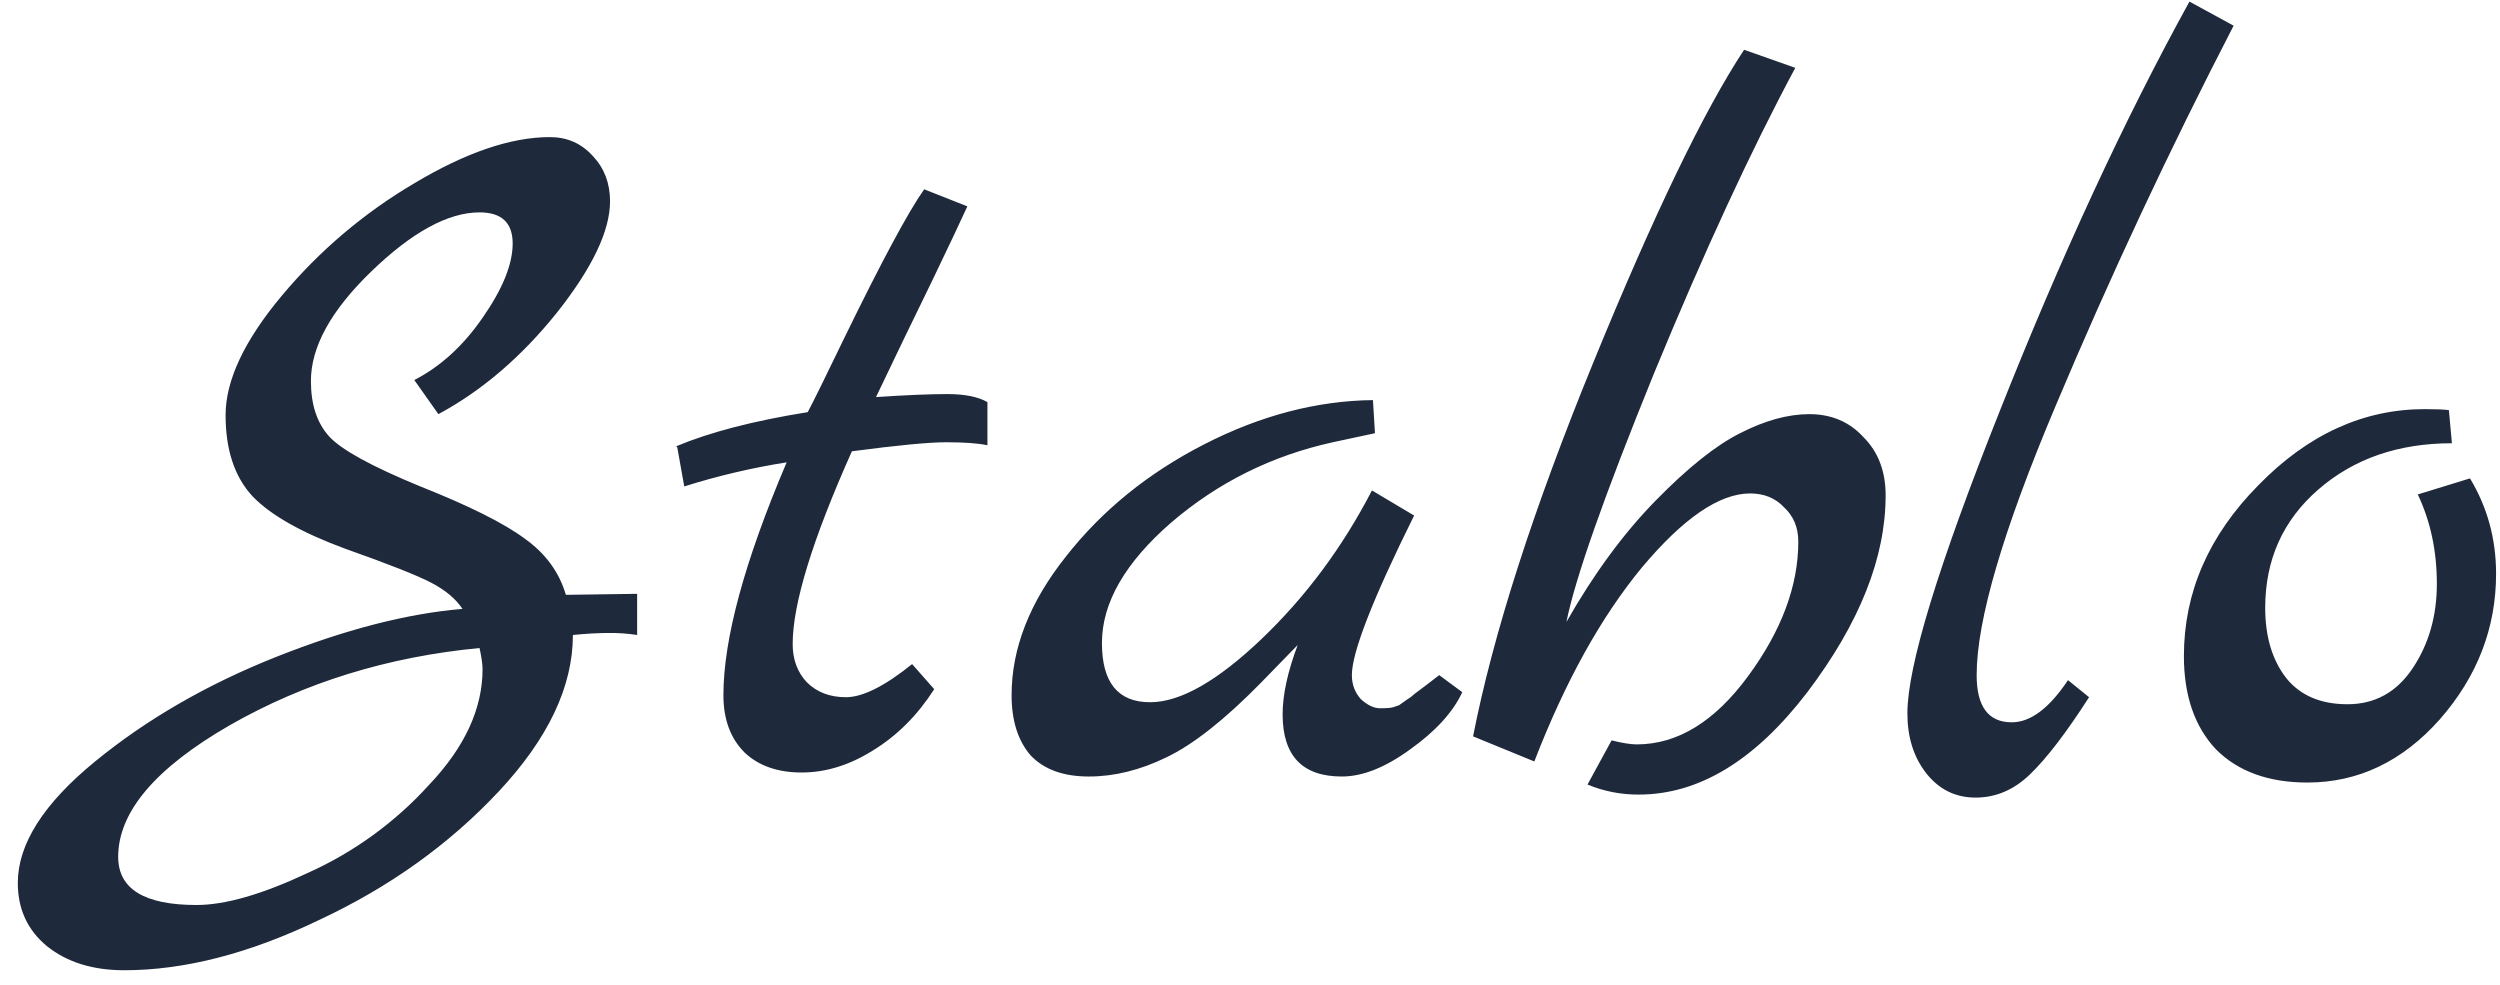
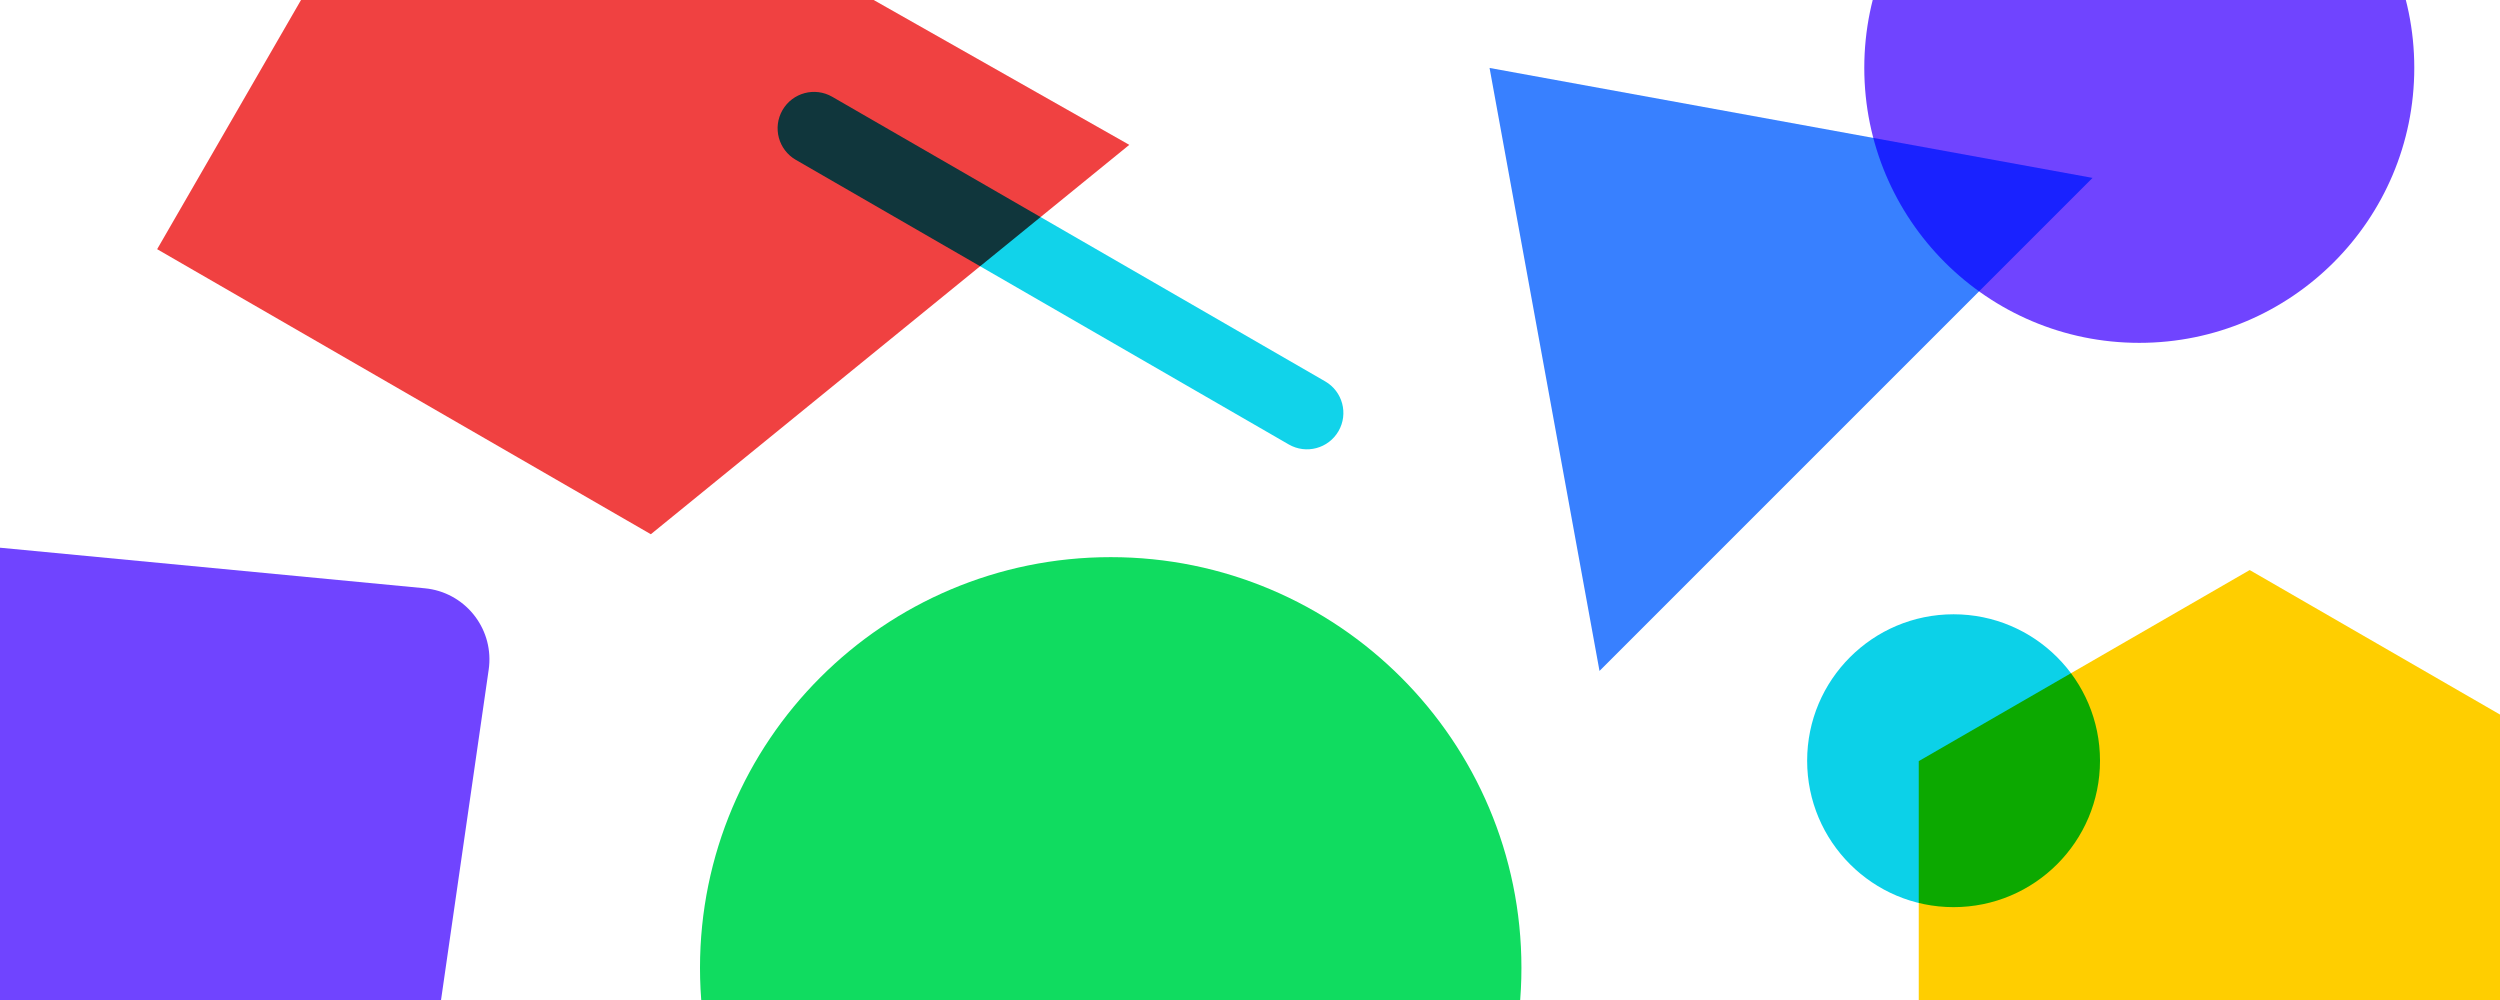
- <svg xmlns="http://www.w3.org/2000/svg" fill="none" height="52" width="132">
-   <path fill="#1E293B" d="M29.878 31.407l3.763-.053v2.173a9.128 9.128 0 00-1.484-.106c-.565 0-1.201.035-1.908.106 0 2.72-1.307 5.477-3.922 8.268-2.615 2.791-5.777 5.053-9.487 6.784-3.675 1.767-7.102 2.65-10.282 2.65-1.66 0-3.021-.424-4.081-1.272C1.452 49.109.94 47.996.94 46.618c0-2.05 1.36-4.187 4.081-6.413 2.72-2.226 5.9-4.063 9.54-5.512 3.64-1.449 6.925-2.297 9.858-2.544-.353-.53-.901-.99-1.643-1.378-.742-.389-2.261-.99-4.558-1.802-2.297-.848-3.922-1.767-4.876-2.756-.954-1.025-1.431-2.456-1.431-4.293 0-1.837.99-3.94 2.968-6.307a26.924 26.924 0 016.996-5.936c2.72-1.625 5.106-2.438 7.155-2.438.919 0 1.678.336 2.279 1.007.6.636.901 1.431.901 2.385 0 1.555-.936 3.516-2.809 5.883-1.873 2.332-3.957 4.116-6.254 5.353l-1.272-1.802c1.378-.707 2.58-1.802 3.604-3.286 1.06-1.52 1.59-2.827 1.59-3.922 0-1.095-.583-1.643-1.749-1.643-1.66 0-3.569 1.042-5.724 3.127-2.12 2.05-3.18 3.975-3.18 5.777 0 1.237.318 2.208.954 2.915.636.707 2.244 1.59 4.823 2.65 2.58 1.025 4.417 1.943 5.512 2.756 1.095.777 1.82 1.767 2.173 2.968zM6.24 45.24c0 1.696 1.378 2.544 4.134 2.544 1.52 0 3.48-.565 5.883-1.696a19.324 19.324 0 006.413-4.664c1.873-1.979 2.809-4.01 2.809-6.095 0-.247-.053-.618-.159-1.113-4.84.46-9.24 1.82-13.197 4.081-3.922 2.261-5.883 4.576-5.883 6.943zm41.92-10.176l1.167 1.325c-.884 1.378-1.962 2.456-3.233 3.233-1.237.777-2.492 1.166-3.764 1.166-1.271 0-2.279-.353-3.02-1.06-.742-.742-1.114-1.749-1.114-3.021 0-2.968 1.114-7.067 3.34-12.296a37.422 37.422 0 00-5.407 1.272l-.37-2.067-.053-.053c1.766-.742 4.08-1.343 6.942-1.802.283-.53.92-1.82 1.908-3.869 1.98-4.063 3.393-6.696 4.24-7.897l2.28.901c-.354.777-.972 2.085-1.855 3.922a640.967 640.967 0 00-2.968 6.148c1.59-.106 2.844-.159 3.763-.159.918 0 1.625.141 2.12.424v2.279c-.495-.106-1.22-.159-2.174-.159-.918 0-2.579.159-4.982.477-2.084 4.664-3.127 8.056-3.127 10.176 0 .813.248 1.484.742 2.014.53.53 1.22.795 2.068.795.883 0 2.049-.583 3.498-1.749zm27.83.583l1.219.901c-.495 1.06-1.414 2.067-2.756 3.021-1.308.954-2.509 1.431-3.604 1.431-2.085 0-3.127-1.095-3.127-3.286 0-1.025.265-2.244.795-3.657l-1.961 2.014c-1.908 1.943-3.569 3.25-4.982 3.922-1.378.671-2.739 1.007-4.081 1.007-1.343 0-2.368-.371-3.074-1.113-.672-.777-1.007-1.837-1.007-3.18 0-2.473.954-4.911 2.862-7.314 1.908-2.438 4.346-4.417 7.314-5.936 2.968-1.52 5.936-2.297 8.904-2.332l.106 1.749-2.226.477c-3.216.707-6.06 2.12-8.533 4.24-2.438 2.12-3.657 4.24-3.657 6.36 0 2.085.848 3.127 2.544 3.127 1.59 0 3.55-1.113 5.883-3.339 2.332-2.226 4.275-4.84 5.83-7.844l2.226 1.325c-2.191 4.417-3.286 7.226-3.286 8.427 0 .495.159.919.477 1.272.353.318.689.477 1.007.477.353 0 .583-.018.689-.053l.318-.106c.106-.07.23-.159.37-.265.177-.106.319-.212.425-.318l.636-.477c.282-.212.512-.389.689-.53zm11.434-9.222c1.696-1.731 3.18-2.915 4.452-3.551 1.308-.671 2.527-1.007 3.657-1.007 1.166 0 2.12.406 2.862 1.219.778.777 1.166 1.802 1.166 3.074 0 3.286-1.378 6.749-4.134 10.388-2.756 3.604-5.724 5.406-8.904 5.406a6.958 6.958 0 01-2.703-.53l1.272-2.332c.566.141 1.007.212 1.325.212 2.156 0 4.117-1.201 5.883-3.604 1.767-2.403 2.65-4.77 2.65-7.102 0-.742-.247-1.343-.742-1.802-.459-.495-1.06-.742-1.802-.742-1.625 0-3.533 1.307-5.724 3.922-2.155 2.615-4.045 6.024-5.67 10.229l-3.234-1.325c1.06-5.406 3.18-11.996 6.36-19.769 3.18-7.773 5.83-13.268 7.95-16.483l2.703.954c-2.332 4.346-4.823 9.734-7.473 16.165-2.614 6.43-4.151 10.794-4.61 13.091 1.448-2.544 3.02-4.682 4.716-6.413zm21.766 9.487l1.113.901c-1.202 1.873-2.244 3.233-3.127 4.081-.848.813-1.802 1.219-2.862 1.219s-1.926-.424-2.597-1.272c-.672-.848-1.007-1.908-1.007-3.18 0-2.473 1.625-7.791 4.876-15.953 3.25-8.197 6.589-15.405 10.017-21.624l2.332 1.272a281.978 281.978 0 00-9.381 20.034c-2.792 6.607-4.187 11.36-4.187 14.257 0 1.66.618 2.491 1.855 2.491.989 0 1.978-.742 2.968-2.226zm21.225-10.653c.919 1.52 1.378 3.198 1.378 5.035 0 2.862-.989 5.424-2.968 7.685-1.978 2.226-4.31 3.339-6.996 3.339-2.049 0-3.657-.583-4.823-1.749-1.13-1.201-1.696-2.844-1.696-4.929 0-3.357 1.308-6.36 3.922-9.01 2.615-2.685 5.548-4.028 8.798-4.028.601 0 1.025.018 1.272.053l.159 1.749c-2.826 0-5.176.813-7.049 2.438-1.872 1.625-2.809 3.71-2.809 6.254 0 1.52.371 2.756 1.113 3.71.742.919 1.82 1.378 3.233 1.378 1.449 0 2.597-.636 3.445-1.908.848-1.272 1.272-2.756 1.272-4.452 0-1.731-.335-3.304-1.007-4.717l2.756-.848z" />
+ <svg xmlns="http://www.w3.org/2000/svg" width="350" height="140" style="background:#f6f7f9">
+   <g fill="none" fill-rule="evenodd">
+     <path fill="#F04141" style="mix-blend-mode:multiply" d="M61.905-34.23l96.194 54.51-66.982 54.512L22 34.887z" />
+     <circle fill="#10DC60" style="mix-blend-mode:multiply" cx="155.5" cy="135.5" r="57.5" />
+     <path fill="#3880FF" style="mix-blend-mode:multiply" d="M208.538 9.513l84.417 15.392L223.93 93.93z" />
+     <path fill="#FFCE00" style="mix-blend-mode:multiply" d="M268.625 106.557l46.332-26.75 46.332 26.75v53.5l-46.332 26.75-46.332-26.75z" />
+     <circle fill="#7044FF" style="mix-blend-mode:multiply" cx="299.5" cy="9.5" r="38.5" />
+     <rect fill="#11D3EA" style="mix-blend-mode:multiply" transform="rotate(-60 148.47 37.886)" x="143.372" y="-7.056" width="10.196" height="89.884" rx="5.098" />
+     <path d="M-25.389 74.253l84.86 8.107c5.498.525 9.53 5.407 9.004 10.905a10 10 0 0 1-.057.477l-12.36 85.671a10.002 10.002 0 0 1-11.634 8.42l-86.351-15.226c-5.44-.959-9.07-6.145-8.112-11.584l13.851-78.551a10 10 0 0 1 10.799-8.219z" fill="#7044FF" style="mix-blend-mode:multiply" />
+     <circle fill="#0CD1E8" style="mix-blend-mode:multiply" cx="273.5" cy="106.5" r="20.5" />
+   </g>
</svg>
